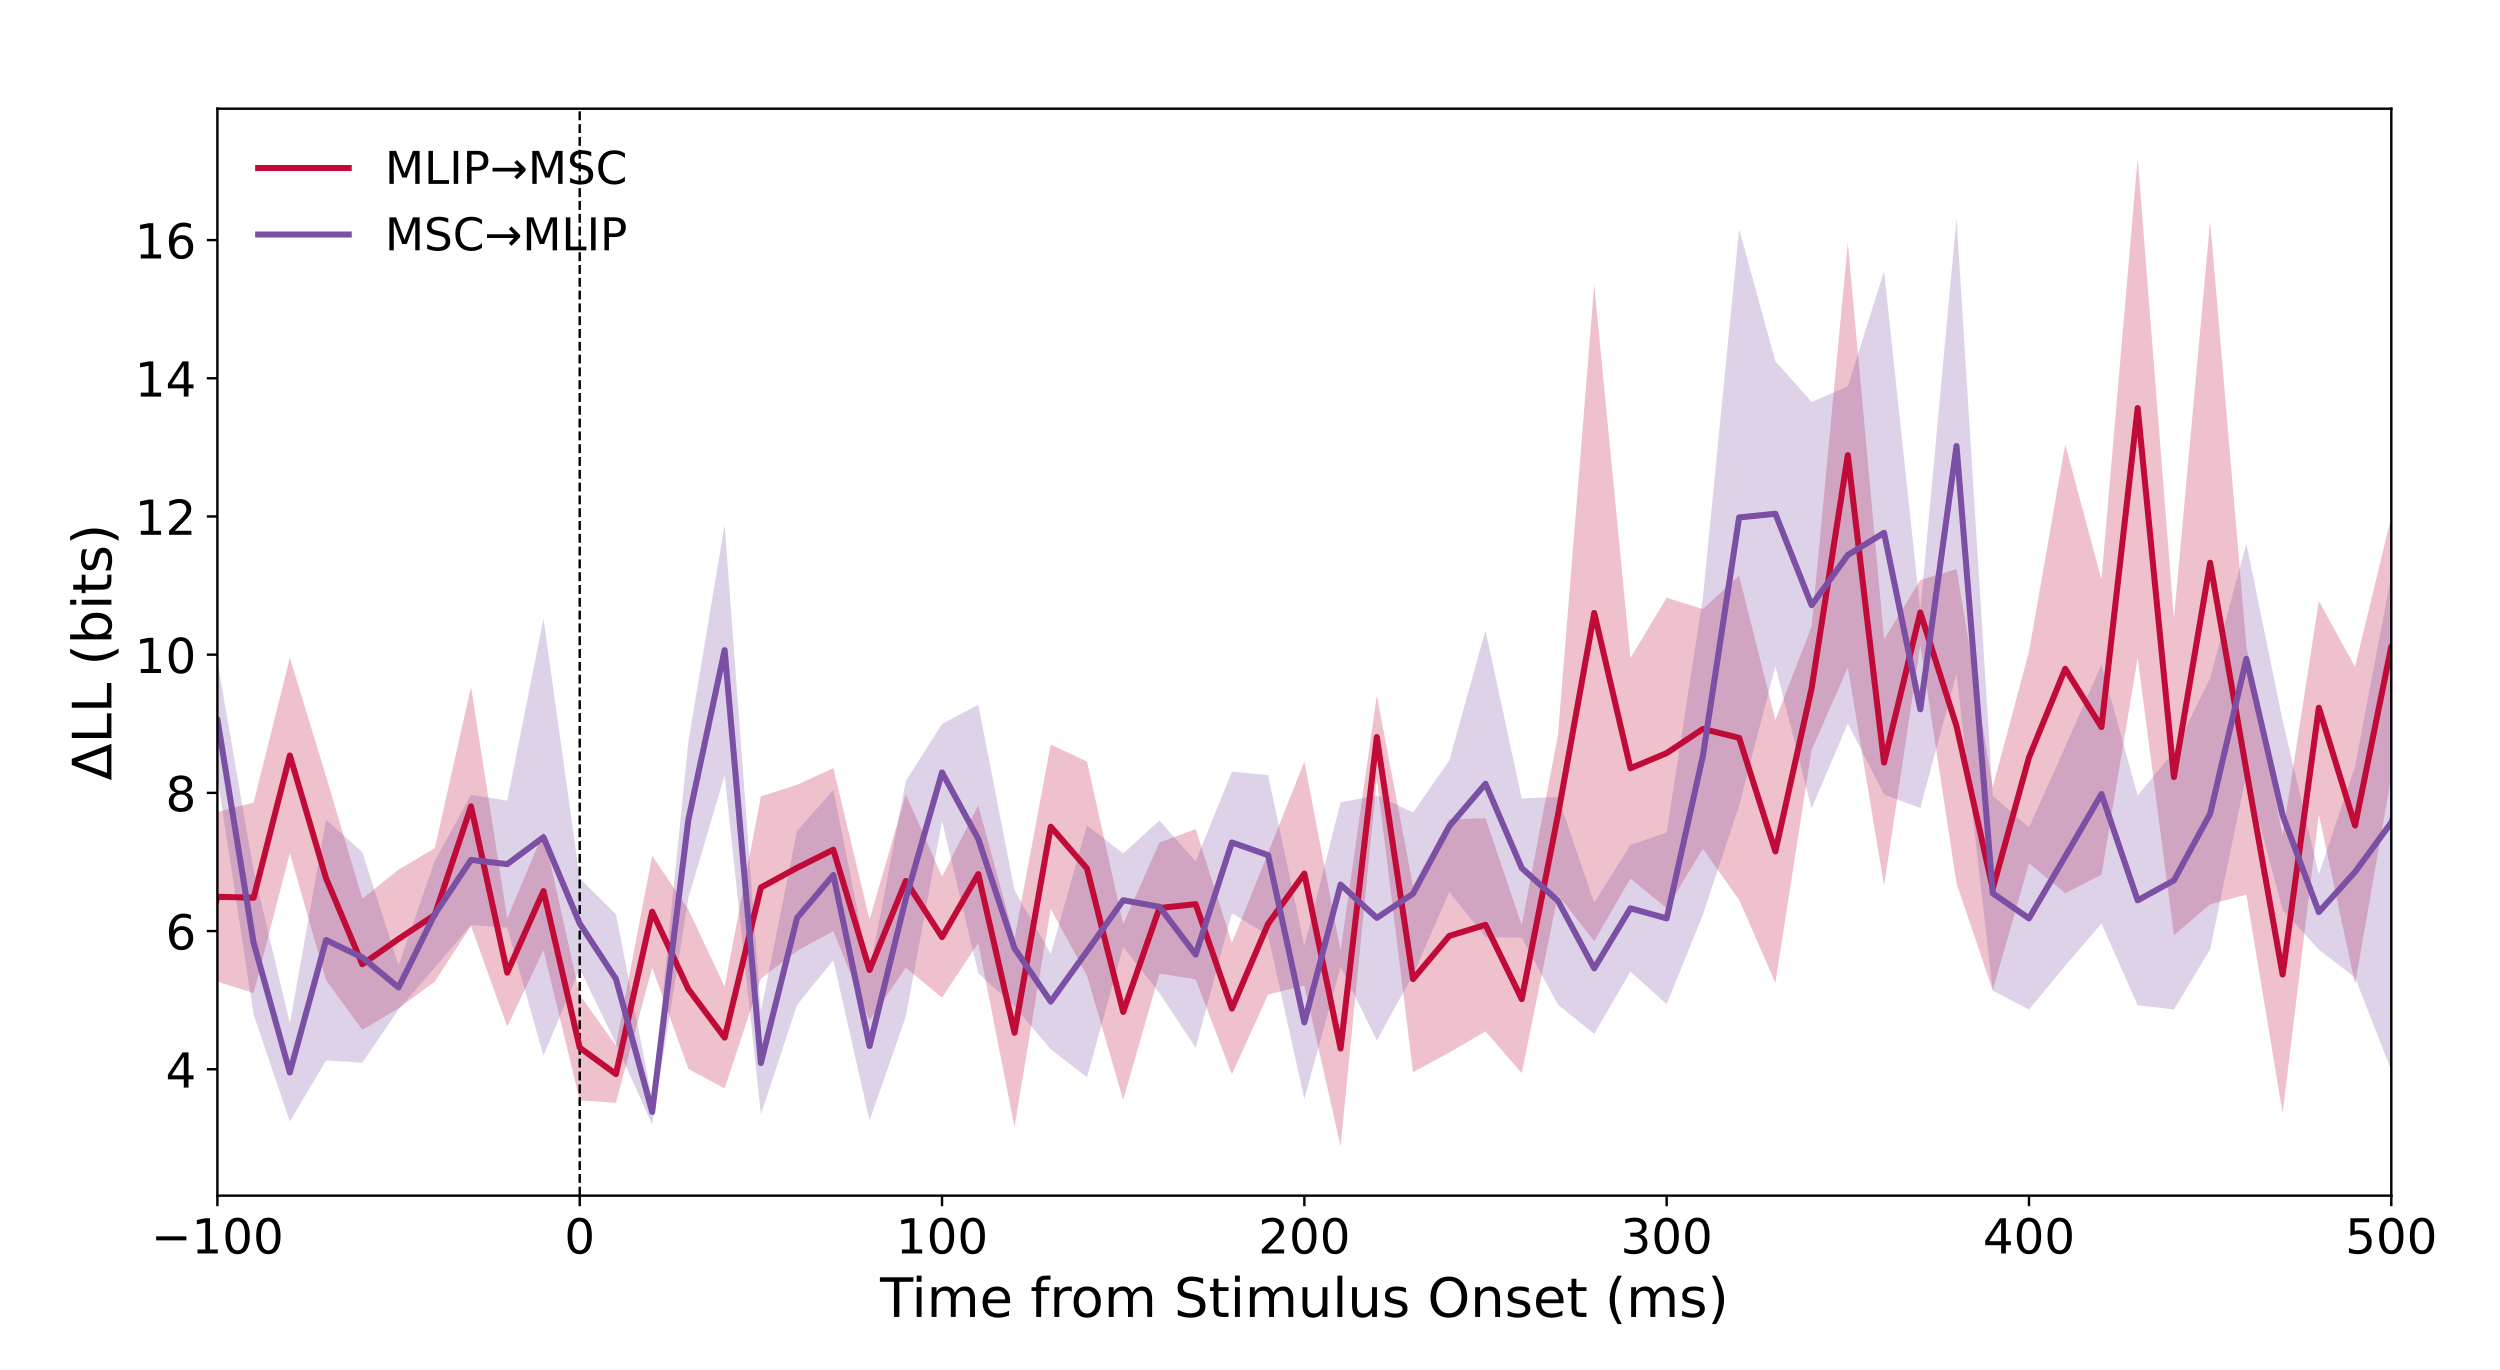
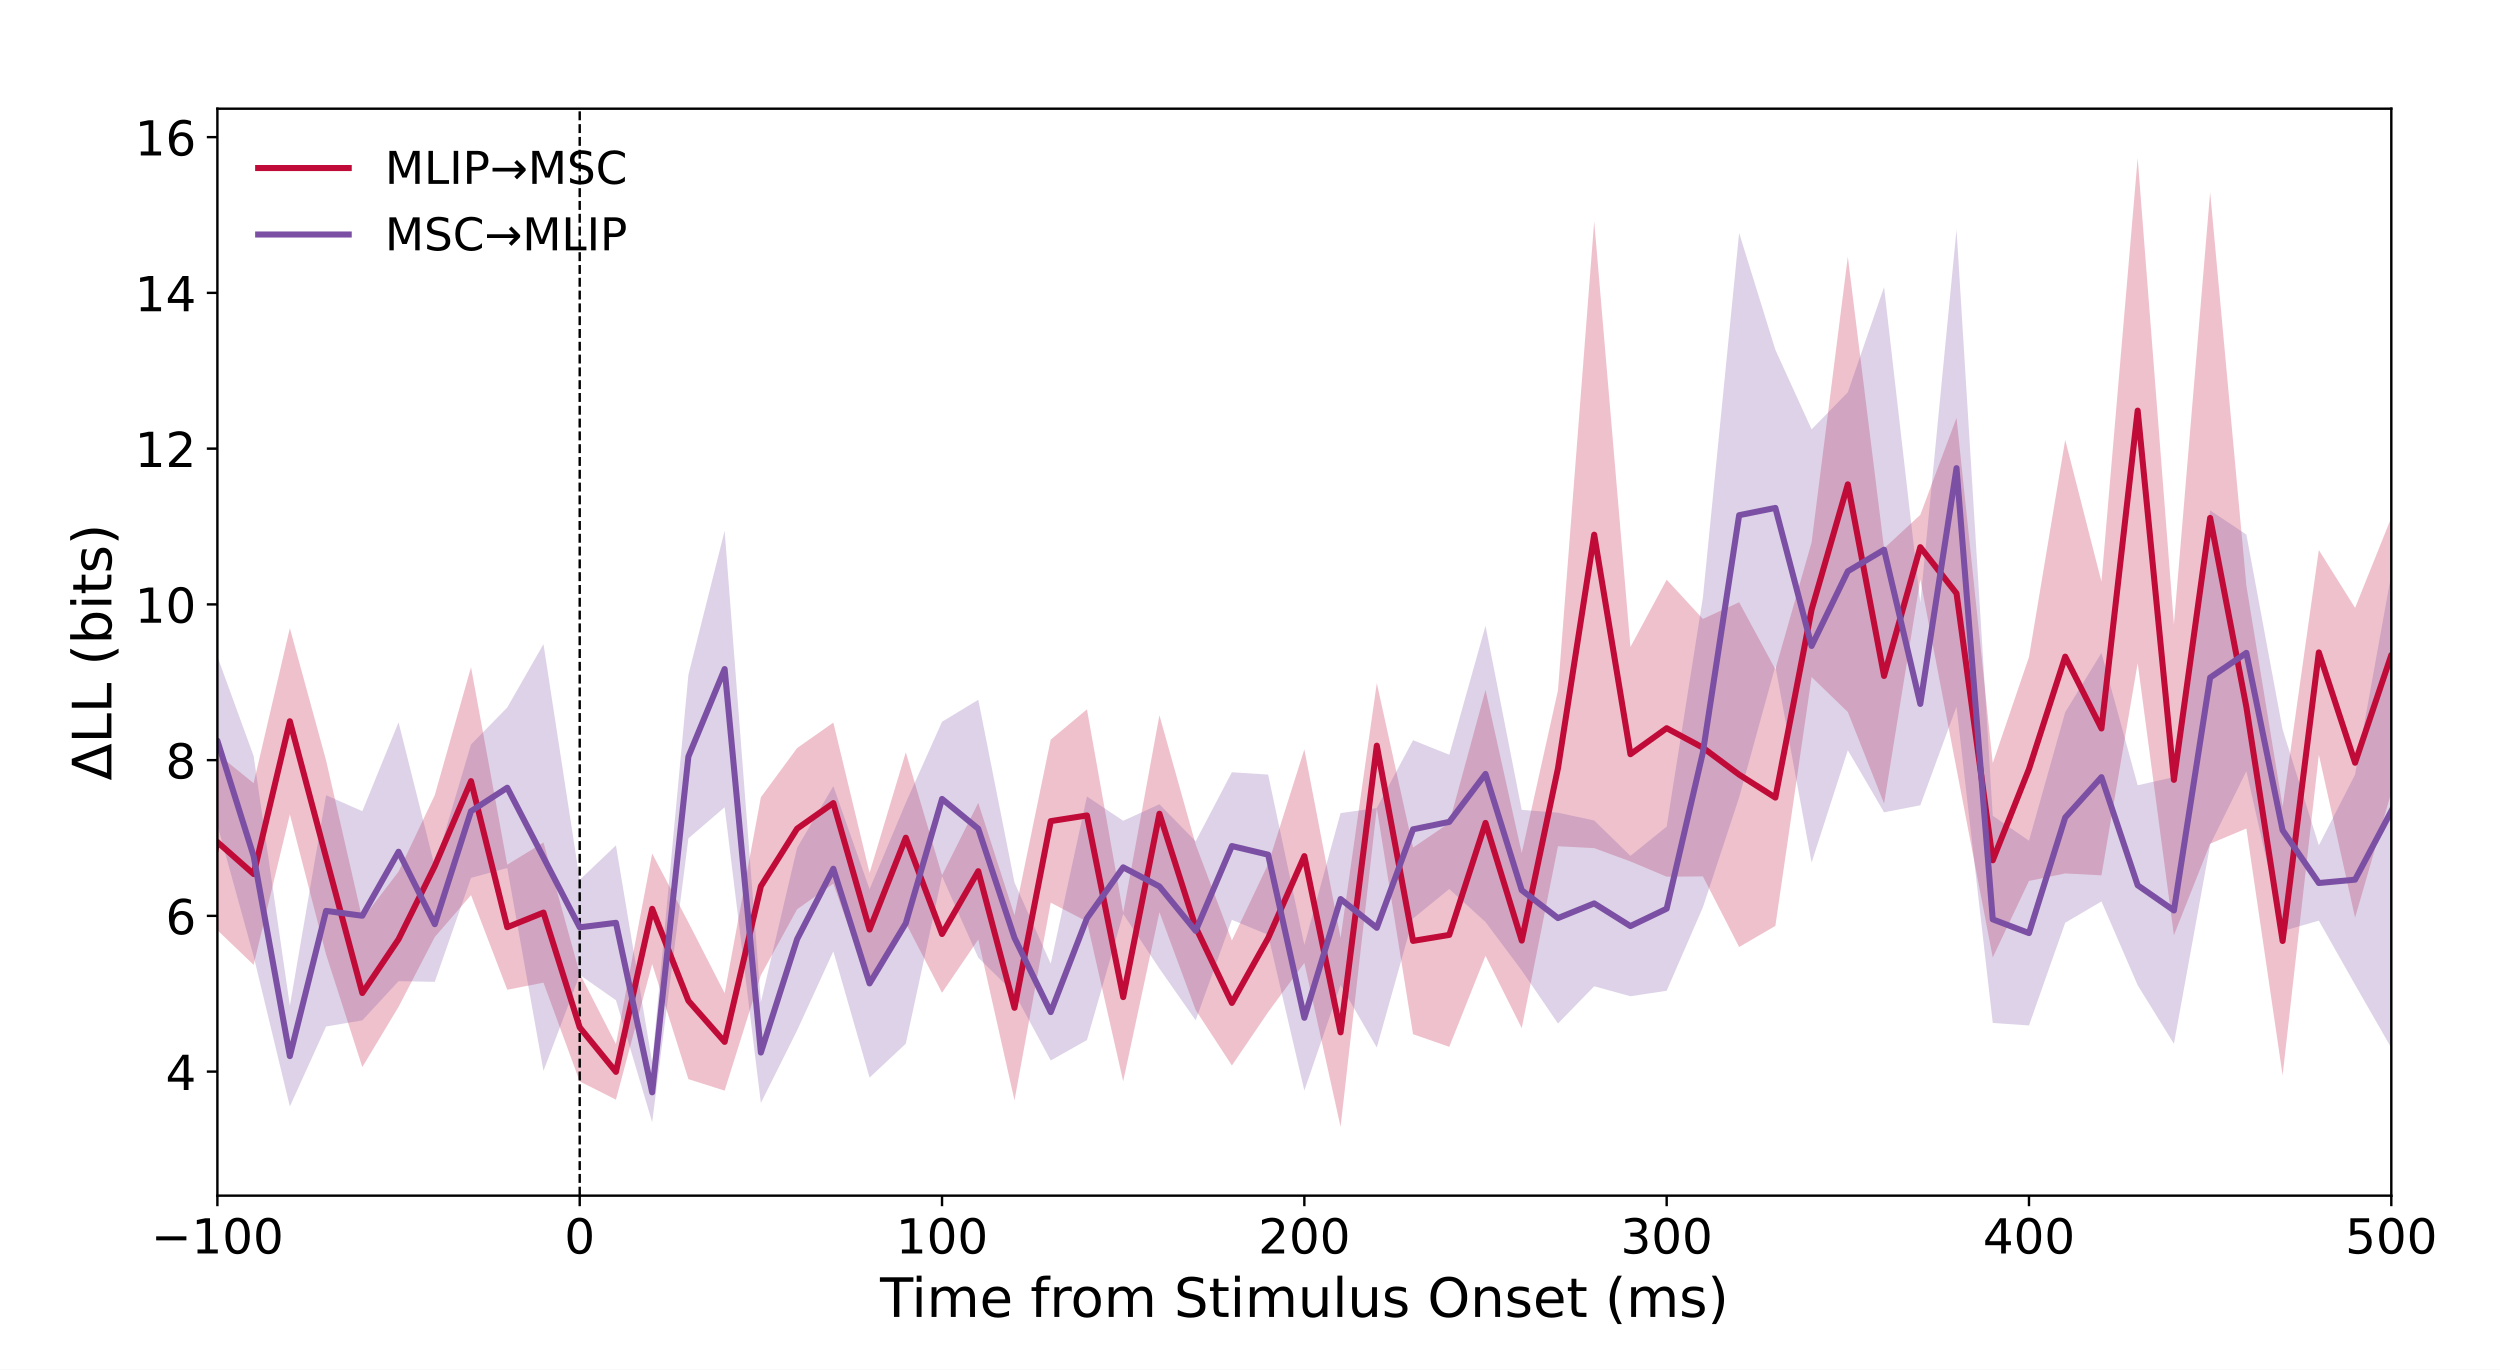
<svg xmlns="http://www.w3.org/2000/svg" xmlns:xlink="http://www.w3.org/1999/xlink" width="828pt" height="453.6pt" viewBox="0 0 828 453.6" version="1.1">
  <defs>
    <style type="text/css">*{stroke-linejoin: round; stroke-linecap: butt}</style>
  </defs>
  <g id="figure_1">
    <g id="patch_1">
      <path d="M 0 453.6  L 828 453.6  L 828 0  L 0 0  z " style="fill: #ffffff" />
    </g>
    <g id="axes_1">
      <g id="patch_2">
        <path d="M 72 396  L 792 396  L 792 36  L 72 36  z " style="fill: #ffffff" />
      </g>
      <g id="PolyCollection_1">
-         <path d="M -0 315.923  L -0 368.666  L 12 326.264  L 24 347.439  L 36 354.869  L 48 345.466  L 60 363.653  L 72 325.117  L 84 328.883  L 96 282.579  L 108 324.654  L 120 341.095  L 132 333.935  L 144 325.102  L 156 306.664  L 168 340.033  L 180 314.659  L 192 364.437  L 204 365.238  L 216 320.479  L 228 354.038  L 240 360.48  L 252 324.138  L 264 314.885  L 276 308.434  L 288 337.912  L 300 320.493  L 312 330.418  L 324 312.293  L 336 373.244  L 348 301.021  L 360 323.045  L 372 364.249  L 384 322.43  L 396 324.339  L 408 355.776  L 420 329.395  L 432 326.399  L 444 379.636  L 456 257.925  L 468 355.11  L 480 348.607  L 492 341.57  L 504 355.416  L 516 296.378  L 528 311.714  L 540 290.946  L 552 300.867  L 564 281.088  L 576 298.073  L 588 325.483  L 600 248.455  L 612 221.047  L 624 293.375  L 636 213.598  L 648 292.576  L 660 327.983  L 672 285.895  L 684 295.825  L 696 289.694  L 708 217.927  L 720 309.759  L 732 299.514  L 744 296.28  L 756 368.726  L 768 269.74  L 780 325.944  L 792 257.079  L 804 319.15  L 816 295.727  L 828 312.667  L 840 342.593  L 852 343.433  L 864 299.348  L 876 329.746  L 888 316.568  L 900 332.861  L 912 335.734  L 924 349.453  L 936 336.161  L 948 317.999  L 960 328.863  L 972 334.357  L 984 271.871  L 996 279.483  L 1008 318.757  L 1020 323.487  L 1032 338.195  L 1044 286.04  L 1056 320.256  L 1068 361.21  L 1080 276.253  L 1092 344.811  L 1104 344.217  L 1116 320.516  L 1128 257.275  L 1140 313.98  L 1140 238.8  L 1140 238.8  L 1128 179.111  L 1116 277.479  L 1104 309.231  L 1092 296.878  L 1080 141.598  L 1068 299.663  L 1056 278.335  L 1044 251.7  L 1032 260.802  L 1020 277.709  L 1008 184.254  L 996 202.637  L 984 182.734  L 972 304.437  L 960 274.554  L 948 241.209  L 936 276.989  L 924 287.603  L 912 278.559  L 900 242.756  L 888 267.377  L 876 248.157  L 864 257.158  L 852 271.559  L 840 298.51  L 828 250.744  L 816 199.986  L 804 258.489  L 792 171.115  L 780 220.86  L 768 199.046  L 756 276.811  L 744 214.098  L 732 73.257  L 720 204.921  L 708 52.364  L 696 191.926  L 684 147.2  L 672 215.828  L 660 260.658  L 648 188.449  L 636 192.123  L 624 211.758  L 612 80.475  L 600 207.512  L 588 238.489  L 576 190.664  L 564 201.745  L 552 197.978  L 540 217.949  L 528 94.3  L 516 243.444  L 504 306.398  L 492 271.018  L 480 271.353  L 468 293.447  L 456 230.337  L 444 314.879  L 432 252.242  L 420 282.52  L 408 312.298  L 396 274.568  L 384 279.057  L 372 306.06  L 360 252.224  L 348 246.601  L 336 310.859  L 324 266.746  L 312 290.325  L 300 263.042  L 288 304.593  L 276 254.398  L 264 259.914  L 252 263.752  L 240 326.843  L 228 301.221  L 216 283.451  L 204 346.242  L 192 329.528  L 180 275.564  L 168 304.238  L 156 227.5  L 144 280.916  L 132 288.017  L 120 297.65  L 108 257.167  L 96 217.839  L 84 265.784  L 72 268.916  L 60 313.811  L 48 257.02  L 36 322.499  L 24 299.385  L 12 246.247  L -0 315.923  z " clip-path="url(#p03485ea8c9)" style="fill: #c00a37; fill-opacity: 0.25" />
+         <path d="M -0 305.128  L -0 358.881  L 12 300.466  L 24 360.33  L 36 340.447  L 48 340.558  L 60 354.428  L 72 308.075  L 84 319.566  L 96 269.728  L 108 316.149  L 120 353.41  L 132 333.468  L 144 310.338  L 156 296.465  L 168 327.8  L 180 325.449  L 192 358.154  L 204 364.212  L 216 319.303  L 228 357.416  L 240 361.217  L 252 322.996  L 264 301.154  L 276 292.644  L 288 326.613  L 300 305.733  L 312 328.797  L 324 311.167  L 336 364.427  L 348 298.96  L 360 305.222  L 372 358.146  L 384 302.117  L 396 334.517  L 408 352.884  L 420 335.229  L 432 318.903  L 444 373.201  L 456 267.688  L 468 342.534  L 480 346.707  L 492 316.572  L 504 340.529  L 516 280.268  L 528 280.903  L 540 285.31  L 552 290.363  L 564 290.259  L 576 313.647  L 588 306.659  L 600 224.234  L 612 235.824  L 624 266.129  L 636 191.943  L 648 254.662  L 660 317.096  L 672 291.765  L 684 289.276  L 696 289.918  L 708 219.628  L 720 309.75  L 732 279.44  L 744 274.394  L 756 356.137  L 768 249.967  L 780 303.927  L 792 262.453  L 804 294.297  L 816 304.357  L 828 296.9  L 840 334.601  L 852 336.844  L 864 278.458  L 876 315.399  L 888 321.391  L 900 335.4  L 912 327.658  L 924 341.288  L 936 323.347  L 948 295.43  L 960 306.585  L 972 339.761  L 984 274.05  L 996 283.633  L 1008 318.194  L 1020 300.644  L 1032 318.759  L 1044 277.03  L 1056 323.079  L 1068 374.866  L 1080 273.466  L 1092 331.88  L 1104 333.322  L 1116 321.2  L 1128 262.829  L 1140 322.376  L 1140 244.021  L 1140 244.021  L 1128 179.037  L 1116 277.995  L 1104 294.177  L 1092 281.422  L 1080 141.236  L 1068 309.792  L 1056 279.81  L 1044 244.132  L 1032 239.902  L 1020 216.254  L 1008 187.276  L 996 203.627  L 984 182.945  L 972 307.302  L 960 233.648  L 948 216.36  L 936 265.273  L 924 282.049  L 912 273.11  L 900 246.827  L 888 269.834  L 876 236.978  L 864 224.855  L 852 268.384  L 840 291.931  L 828 236.458  L 816 205.103  L 804 217.083  L 792 171.449  L 780 201.316  L 768 182.185  L 756 267.174  L 744 193.978  L 732 63.636  L 720 206.83  L 708 52.364  L 696 192.632  L 684 145.684  L 672 217.611  L 660 252.765  L 648 138.41  L 636 170.51  L 624 181.623  L 612 85.011  L 600 179.663  L 588 221.679  L 576 199.468  L 564 204.99  L 552 191.992  L 540 214.293  L 528 73.279  L 516 228.648  L 504 282.533  L 492 228.522  L 480 272.578  L 468 280.722  L 456 226.241  L 444 310.637  L 432 248.191  L 420 286.218  L 408 311.471  L 396 279.66  L 384 236.901  L 372 302.336  L 360 234.924  L 348 244.959  L 336 303.137  L 324 265.909  L 312 289.881  L 300 249.16  L 288 289.108  L 276 239.318  L 264 247.754  L 252 264.053  L 240 328.937  L 228 305.498  L 216 282.705  L 204 345.797  L 192 322.4  L 180 279.038  L 168 286.384  L 156 220.966  L 144 263.348  L 132 288.688  L 120 304.372  L 108 251.866  L 96 208.026  L 84 259.399  L 72 249.687  L 60 304.166  L 48 256.099  L 36 256.902  L 24 307.207  L 12 212.567  L -0 305.128  z " clip-path="url(#p78f0ee3e13)" style="fill: #c00a37; fill-opacity: 0.25" />
      </g>
      <g id="PolyCollection_2">
-         <path d="M -0 276.836  L -0 320.268  L 12 317.183  L 24 342.128  L 36 362.106  L 48 352.971  L 60 327.98  L 72 257.409  L 84 336.081  L 96 371.412  L 108 351.208  L 120 351.965  L 132 334.368  L 144 320.443  L 156 306.379  L 168 307.23  L 180 349.639  L 192 320.874  L 204 345.629  L 216 372.451  L 228 297.368  L 240 256.809  L 252 369.12  L 264 332.817  L 276 318.001  L 288 371.085  L 300 336.714  L 312 271.907  L 324 322.323  L 336 333.321  L 348 347.518  L 360 356.812  L 372 313.623  L 384 328.889  L 396 347.013  L 408 302.445  L 420 309.764  L 432 363.968  L 444 320.174  L 456 344.605  L 468 322.861  L 480 295.434  L 492 310.386  L 504 310.524  L 516 332.769  L 528 342.437  L 540 321.792  L 552 332.605  L 564 302.923  L 576 266.816  L 588 220.683  L 600 267.716  L 612 239.606  L 624 263.14  L 636 267.614  L 648 223.181  L 660 328.092  L 672 334.367  L 684 319.901  L 696 305.856  L 708 332.942  L 720 334.332  L 732 314.429  L 744 256.473  L 756 301.325  L 768 314.531  L 780 323.75  L 792 354.556  L 804 273.046  L 816 357.364  L 828 301.071  L 840 310.745  L 852 340.071  L 864 316.591  L 876 363.015  L 888 332.099  L 900 330.318  L 912 358.093  L 924 342.414  L 936 330.099  L 948 345.489  L 960 355.874  L 972 284.014  L 984 293.848  L 996 340.286  L 1008 334.316  L 1020 372.634  L 1032 303.012  L 1044 376.05  L 1056 360.753  L 1068 319.806  L 1080 294.658  L 1092 304.59  L 1104 341.862  L 1116 314.521  L 1128 273.152  L 1140 341.01  L 1140 288.16  L 1140 288.16  L 1128 242.454  L 1116 278.041  L 1104 280.507  L 1092 262.409  L 1080 227.741  L 1068 273.807  L 1056 301.509  L 1044 330.365  L 1032 242.825  L 1020 325.13  L 1008 280.211  L 996 236.864  L 984 207.704  L 972 216.592  L 960 295.387  L 948 292.602  L 936 295.717  L 924 301.491  L 912 319.443  L 900 292.361  L 888 266.061  L 876 297.011  L 864 286.755  L 852 293.698  L 840 283.193  L 828 255.554  L 816 319.378  L 804 205.553  L 792 190.294  L 780 253.821  L 768 289.591  L 756 238.62  L 744 180.015  L 732 224.596  L 720 248.837  L 708 263.456  L 696 220.142  L 684 247.371  L 672 273.982  L 660 263.593  L 648 72.264  L 636 202.235  L 624 89.791  L 612 128.001  L 600 133.151  L 588 119.629  L 576 75.907  L 564 197.81  L 552 275.746  L 540 279.85  L 528 299.009  L 516 263.938  L 504 264.47  L 492 208.767  L 480 251.88  L 468 269.09  L 456 263.432  L 444 265.762  L 432 313.308  L 420 256.698  L 408 255.582  L 396 285.291  L 384 271.758  L 372 282.689  L 360 273.315  L 348 315.948  L 336 294.84  L 324 233.399  L 312 239.767  L 300 258.665  L 288 321.798  L 276 261.638  L 264 275.17  L 252 335.037  L 240 173.843  L 228 245.522  L 216 364.114  L 204 302.819  L 192 290.889  L 180 204.912  L 168 265.161  L 156 263.243  L 144 285.137  L 132 319.734  L 120 282.264  L 108 271.477  L 96 338.996  L 84 288.388  L 72 219.015  L 60 297.882  L 48 296.514  L 36 313.809  L 24 313.838  L 12 246.373  L -0 276.836  z " clip-path="url(#p03485ea8c9)" style="fill: #7b4fa3; fill-opacity: 0.25" />
+         <path d="M -0 277.087  L -0 320.446  L 12 318.567  L 24 330.643  L 36 373.592  L 48 359.708  L 60 314.317  L 72 273.225  L 84 316.693  L 96 366.47  L 108 339.983  L 120 337.937  L 132 324.958  L 144 325.188  L 156 290.755  L 168 287.462  L 180 354.699  L 192 322.869  L 204 331.285  L 216 371.687  L 228 277.667  L 240 267.365  L 252 365.323  L 264 341.278  L 276 315.094  L 288 356.893  L 300 345.664  L 312 290.175  L 324 317.185  L 336 328.973  L 348 351.232  L 360 344.462  L 372 302.686  L 384 320.806  L 396 337.93  L 408 304.644  L 420 309.598  L 432 361.219  L 444 326.223  L 456 346.95  L 468 304.197  L 480 294.438  L 492 305.373  L 504 321.413  L 516 338.989  L 528 326.657  L 540 329.961  L 552 328.133  L 564 300.494  L 576 264.103  L 588 220.591  L 600 285.685  L 612 248.479  L 624 269.038  L 636 266.719  L 648 234.031  L 660 338.799  L 672 339.63  L 684 305.607  L 696 298.546  L 708 326.324  L 720 345.714  L 732 279.771  L 744 255.408  L 756 308.376  L 768 304.918  L 780 326.139  L 792 347.087  L 804 283.467  L 816 348.452  L 828 288.158  L 840 295.966  L 852 350.069  L 864 303.76  L 876 338.991  L 888 311.564  L 900 327.931  L 912 367.03  L 924 327.899  L 936 319.063  L 948 330.554  L 960 368.441  L 972 296.729  L 984 272.188  L 996 314.149  L 1008 329.456  L 1020 352.912  L 1032 311.443  L 1044 379.636  L 1056 344.425  L 1068 312.718  L 1080 289.683  L 1092 300.507  L 1104 335.904  L 1116 320.122  L 1128 285.658  L 1140 348.427  L 1140 293.707  L 1140 293.707  L 1128 240.91  L 1116 279.786  L 1104 277.464  L 1092 259.293  L 1080 224.469  L 1068 268.893  L 1056 277.424  L 1044 335.498  L 1032 246.287  L 1020 218.446  L 1008 277.829  L 996 207.787  L 984 188.574  L 972 220.371  L 960 304.611  L 948 273.598  L 936 283.19  L 924 277.609  L 912 326.084  L 900 291.305  L 888 239.968  L 876 240.011  L 864 270.462  L 852 299.798  L 840 259.067  L 828 244.33  L 816 308.2  L 804 207.672  L 792 190.2  L 780 256.549  L 768 279.996  L 756 241.605  L 744 177.049  L 732 169.057  L 720 257.373  L 708 260.087  L 696 216.248  L 684 235.883  L 672 278.448  L 660 270.188  L 648 76.06  L 636 199.56  L 624 95.084  L 612 129.921  L 600 142.201  L 588 115.852  L 576 77.158  L 564 197.89  L 552 273.774  L 540 283.472  L 528 271.752  L 516 269.156  L 504 268.248  L 492 207.276  L 480 249.979  L 468 245.149  L 456 267.63  L 444 269.293  L 432 312.962  L 420 256.542  L 408 255.769  L 396 278.648  L 384 266.374  L 372 271.843  L 360 263.796  L 348 319.184  L 336 292.28  L 324 231.769  L 312 239.043  L 300 265.885  L 288 294.519  L 276 260.372  L 264 280.824  L 252 331.897  L 240 175.814  L 228 223.489  L 216 351.887  L 204 279.979  L 192 291.402  L 180 213.313  L 168 234.321  L 156 246.576  L 144 287  L 132 239.231  L 120 268.665  L 108 263.385  L 96 333.099  L 84 250.382  L 72 217.439  L 60 273.307  L 48 302.723  L 36 322.347  L 24 290.566  L 12 248.208  L -0 277.087  z " clip-path="url(#p78f0ee3e13)" style="fill: #7b4fa3; fill-opacity: 0.25" />
      </g>
      <g id="matplotlib.axis_1">
        <g id="xtick_1">
          <g id="line2d_1">
            <defs>
-               <path id="mf41b65d831" d="M 0 0  L 0 3.5  " style="stroke: #000000; stroke-width: 0.8" />
-             </defs>
-             <g>
-               <use xlink:href="#mf41b65d831" x="72" y="396" style="stroke: #000000; stroke-width: 0.8" />
+               <path id="m3ac95b8df5" d="M 0 0  L 0 3.5  " style="stroke: #000000; stroke-width: 0.8" />
+             </defs>
+             <g>
+               <use xlink:href="#m3ac95b8df5" x="72" y="396" style="stroke: #000000; stroke-width: 0.8" />
            </g>
          </g>
          <g id="text_1">
            <g transform="translate(50.02625 415.1575) scale(0.16 -0.16)">
              <defs>
                <path id="DejaVuSans-2212" d="M 678 2272  L 4684 2272  L 4684 1741  L 678 1741  L 678 2272  z " transform="scale(0.015625)" />
                <path id="DejaVuSans-31" d="M 794 531  L 1825 531  L 1825 4091  L 703 3866  L 703 4441  L 1819 4666  L 2450 4666  L 2450 531  L 3481 531  L 3481 0  L 794 0  L 794 531  z " transform="scale(0.015625)" />
                <path id="DejaVuSans-30" d="M 2034 4250  Q 1547 4250 1301 3770  Q 1056 3291 1056 2328  Q 1056 1369 1301 889  Q 1547 409 2034 409  Q 2525 409 2770 889  Q 3016 1369 3016 2328  Q 3016 3291 2770 3770  Q 2525 4250 2034 4250  z M 2034 4750  Q 2819 4750 3233 4129  Q 3647 3509 3647 2328  Q 3647 1150 3233 529  Q 2819 -91 2034 -91  Q 1250 -91 836 529  Q 422 1150 422 2328  Q 422 3509 836 4129  Q 1250 4750 2034 4750  z " transform="scale(0.015625)" />
              </defs>
              <use xlink:href="#DejaVuSans-2212" />
              <use xlink:href="#DejaVuSans-31" x="83.789" />
              <use xlink:href="#DejaVuSans-30" x="147.412" />
              <use xlink:href="#DejaVuSans-30" x="211.035" />
            </g>
          </g>
        </g>
        <g id="xtick_2">
          <g id="line2d_2">
            <g>
-               <use xlink:href="#mf41b65d831" x="192" y="396" style="stroke: #000000; stroke-width: 0.8" />
+               <use xlink:href="#m3ac95b8df5" x="192" y="396" style="stroke: #000000; stroke-width: 0.8" />
            </g>
          </g>
          <g id="text_2">
            <g transform="translate(186.91 415.1575) scale(0.16 -0.16)">
              <use xlink:href="#DejaVuSans-30" />
            </g>
          </g>
        </g>
        <g id="xtick_3">
          <g id="line2d_3">
            <g>
-               <use xlink:href="#mf41b65d831" x="312" y="396" style="stroke: #000000; stroke-width: 0.8" />
+               <use xlink:href="#m3ac95b8df5" x="312" y="396" style="stroke: #000000; stroke-width: 0.8" />
            </g>
          </g>
          <g id="text_3">
            <g transform="translate(296.73 415.1575) scale(0.16 -0.16)">
              <use xlink:href="#DejaVuSans-31" />
              <use xlink:href="#DejaVuSans-30" x="63.623" />
              <use xlink:href="#DejaVuSans-30" x="127.246" />
            </g>
          </g>
        </g>
        <g id="xtick_4">
          <g id="line2d_4">
            <g>
-               <use xlink:href="#mf41b65d831" x="432" y="396" style="stroke: #000000; stroke-width: 0.8" />
+               <use xlink:href="#m3ac95b8df5" x="432" y="396" style="stroke: #000000; stroke-width: 0.8" />
            </g>
          </g>
          <g id="text_4">
            <g transform="translate(416.73 415.1575) scale(0.16 -0.16)">
              <defs>
                <path id="DejaVuSans-32" d="M 1228 531  L 3431 531  L 3431 0  L 469 0  L 469 531  Q 828 903 1448 1529  Q 2069 2156 2228 2338  Q 2531 2678 2651 2914  Q 2772 3150 2772 3378  Q 2772 3750 2511 3984  Q 2250 4219 1831 4219  Q 1534 4219 1204 4116  Q 875 4013 500 3803  L 500 4441  Q 881 4594 1212 4672  Q 1544 4750 1819 4750  Q 2544 4750 2975 4387  Q 3406 4025 3406 3419  Q 3406 3131 3298 2873  Q 3191 2616 2906 2266  Q 2828 2175 2409 1742  Q 1991 1309 1228 531  z " transform="scale(0.015625)" />
              </defs>
              <use xlink:href="#DejaVuSans-32" />
              <use xlink:href="#DejaVuSans-30" x="63.623" />
              <use xlink:href="#DejaVuSans-30" x="127.246" />
            </g>
          </g>
        </g>
        <g id="xtick_5">
          <g id="line2d_5">
            <g>
-               <use xlink:href="#mf41b65d831" x="552" y="396" style="stroke: #000000; stroke-width: 0.8" />
+               <use xlink:href="#m3ac95b8df5" x="552" y="396" style="stroke: #000000; stroke-width: 0.8" />
            </g>
          </g>
          <g id="text_5">
            <g transform="translate(536.73 415.1575) scale(0.16 -0.16)">
              <defs>
                <path id="DejaVuSans-33" d="M 2597 2516  Q 3050 2419 3304 2112  Q 3559 1806 3559 1356  Q 3559 666 3084 287  Q 2609 -91 1734 -91  Q 1441 -91 1130 -33  Q 819 25 488 141  L 488 750  Q 750 597 1062 519  Q 1375 441 1716 441  Q 2309 441 2620 675  Q 2931 909 2931 1356  Q 2931 1769 2642 2001  Q 2353 2234 1838 2234  L 1294 2234  L 1294 2753  L 1863 2753  Q 2328 2753 2575 2939  Q 2822 3125 2822 3475  Q 2822 3834 2567 4026  Q 2313 4219 1838 4219  Q 1578 4219 1281 4162  Q 984 4106 628 3988  L 628 4550  Q 988 4650 1302 4700  Q 1616 4750 1894 4750  Q 2613 4750 3031 4423  Q 3450 4097 3450 3541  Q 3450 3153 3228 2886  Q 3006 2619 2597 2516  z " transform="scale(0.015625)" />
              </defs>
              <use xlink:href="#DejaVuSans-33" />
              <use xlink:href="#DejaVuSans-30" x="63.623" />
              <use xlink:href="#DejaVuSans-30" x="127.246" />
            </g>
          </g>
        </g>
        <g id="xtick_6">
          <g id="line2d_6">
            <g>
-               <use xlink:href="#mf41b65d831" x="672" y="396" style="stroke: #000000; stroke-width: 0.8" />
+               <use xlink:href="#m3ac95b8df5" x="672" y="396" style="stroke: #000000; stroke-width: 0.8" />
            </g>
          </g>
          <g id="text_6">
            <g transform="translate(656.73 415.1575) scale(0.16 -0.16)">
              <defs>
                <path id="DejaVuSans-34" d="M 2419 4116  L 825 1625  L 2419 1625  L 2419 4116  z M 2253 4666  L 3047 4666  L 3047 1625  L 3713 1625  L 3713 1100  L 3047 1100  L 3047 0  L 2419 0  L 2419 1100  L 313 1100  L 313 1709  L 2253 4666  z " transform="scale(0.015625)" />
              </defs>
              <use xlink:href="#DejaVuSans-34" />
              <use xlink:href="#DejaVuSans-30" x="63.623" />
              <use xlink:href="#DejaVuSans-30" x="127.246" />
            </g>
          </g>
        </g>
        <g id="xtick_7">
          <g id="line2d_7">
            <g>
-               <use xlink:href="#mf41b65d831" x="792" y="396" style="stroke: #000000; stroke-width: 0.8" />
+               <use xlink:href="#m3ac95b8df5" x="792" y="396" style="stroke: #000000; stroke-width: 0.8" />
            </g>
          </g>
          <g id="text_7">
            <g transform="translate(776.73 415.1575) scale(0.16 -0.16)">
              <defs>
                <path id="DejaVuSans-35" d="M 691 4666  L 3169 4666  L 3169 4134  L 1269 4134  L 1269 2991  Q 1406 3038 1543 3061  Q 1681 3084 1819 3084  Q 2600 3084 3056 2656  Q 3513 2228 3513 1497  Q 3513 744 3044 326  Q 2575 -91 1722 -91  Q 1428 -91 1123 -41  Q 819 9 494 109  L 494 744  Q 775 591 1075 516  Q 1375 441 1709 441  Q 2250 441 2565 725  Q 2881 1009 2881 1497  Q 2881 1984 2565 2268  Q 2250 2553 1709 2553  Q 1456 2553 1204 2497  Q 953 2441 691 2322  L 691 4666  z " transform="scale(0.015625)" />
              </defs>
              <use xlink:href="#DejaVuSans-35" />
              <use xlink:href="#DejaVuSans-30" x="63.623" />
              <use xlink:href="#DejaVuSans-30" x="127.246" />
            </g>
          </g>
        </g>
        <g id="text_8">
          <g transform="translate(291.4734 436.1622) scale(0.18 -0.18)">
            <defs>
              <path id="DejaVuSans-54" d="M -19 4666  L 3928 4666  L 3928 4134  L 2272 4134  L 2272 0  L 1638 0  L 1638 4134  L -19 4134  L -19 4666  z " transform="scale(0.015625)" />
              <path id="DejaVuSans-69" d="M 603 3500  L 1178 3500  L 1178 0  L 603 0  L 603 3500  z M 603 4863  L 1178 4863  L 1178 4134  L 603 4134  L 603 4863  z " transform="scale(0.015625)" />
              <path id="DejaVuSans-6d" d="M 3328 2828  Q 3544 3216 3844 3400  Q 4144 3584 4550 3584  Q 5097 3584 5394 3201  Q 5691 2819 5691 2113  L 5691 0  L 5113 0  L 5113 2094  Q 5113 2597 4934 2840  Q 4756 3084 4391 3084  Q 3944 3084 3684 2787  Q 3425 2491 3425 1978  L 3425 0  L 2847 0  L 2847 2094  Q 2847 2600 2669 2842  Q 2491 3084 2119 3084  Q 1678 3084 1418 2786  Q 1159 2488 1159 1978  L 1159 0  L 581 0  L 581 3500  L 1159 3500  L 1159 2956  Q 1356 3278 1631 3431  Q 1906 3584 2284 3584  Q 2666 3584 2933 3390  Q 3200 3197 3328 2828  z " transform="scale(0.015625)" />
              <path id="DejaVuSans-65" d="M 3597 1894  L 3597 1613  L 953 1613  Q 991 1019 1311 708  Q 1631 397 2203 397  Q 2534 397 2845 478  Q 3156 559 3463 722  L 3463 178  Q 3153 47 2828 -22  Q 2503 -91 2169 -91  Q 1331 -91 842 396  Q 353 884 353 1716  Q 353 2575 817 3079  Q 1281 3584 2069 3584  Q 2775 3584 3186 3129  Q 3597 2675 3597 1894  z M 3022 2063  Q 3016 2534 2758 2815  Q 2500 3097 2075 3097  Q 1594 3097 1305 2825  Q 1016 2553 972 2059  L 3022 2063  z " transform="scale(0.015625)" />
              <path id="DejaVuSans-20" transform="scale(0.015625)" />
              <path id="DejaVuSans-66" d="M 2375 4863  L 2375 4384  L 1825 4384  Q 1516 4384 1395 4259  Q 1275 4134 1275 3809  L 1275 3500  L 2222 3500  L 2222 3053  L 1275 3053  L 1275 0  L 697 0  L 697 3053  L 147 3053  L 147 3500  L 697 3500  L 697 3744  Q 697 4328 969 4595  Q 1241 4863 1831 4863  L 2375 4863  z " transform="scale(0.015625)" />
              <path id="DejaVuSans-72" d="M 2631 2963  Q 2534 3019 2420 3045  Q 2306 3072 2169 3072  Q 1681 3072 1420 2755  Q 1159 2438 1159 1844  L 1159 0  L 581 0  L 581 3500  L 1159 3500  L 1159 2956  Q 1341 3275 1631 3429  Q 1922 3584 2338 3584  Q 2397 3584 2469 3576  Q 2541 3569 2628 3553  L 2631 2963  z " transform="scale(0.015625)" />
              <path id="DejaVuSans-6f" d="M 1959 3097  Q 1497 3097 1228 2736  Q 959 2375 959 1747  Q 959 1119 1226 758  Q 1494 397 1959 397  Q 2419 397 2687 759  Q 2956 1122 2956 1747  Q 2956 2369 2687 2733  Q 2419 3097 1959 3097  z M 1959 3584  Q 2709 3584 3137 3096  Q 3566 2609 3566 1747  Q 3566 888 3137 398  Q 2709 -91 1959 -91  Q 1206 -91 779 398  Q 353 888 353 1747  Q 353 2609 779 3096  Q 1206 3584 1959 3584  z " transform="scale(0.015625)" />
              <path id="DejaVuSans-53" d="M 3425 4513  L 3425 3897  Q 3066 4069 2747 4153  Q 2428 4238 2131 4238  Q 1616 4238 1336 4038  Q 1056 3838 1056 3469  Q 1056 3159 1242 3001  Q 1428 2844 1947 2747  L 2328 2669  Q 3034 2534 3370 2195  Q 3706 1856 3706 1288  Q 3706 609 3251 259  Q 2797 -91 1919 -91  Q 1588 -91 1214 -16  Q 841 59 441 206  L 441 856  Q 825 641 1194 531  Q 1563 422 1919 422  Q 2459 422 2753 634  Q 3047 847 3047 1241  Q 3047 1584 2836 1778  Q 2625 1972 2144 2069  L 1759 2144  Q 1053 2284 737 2584  Q 422 2884 422 3419  Q 422 4038 858 4394  Q 1294 4750 2059 4750  Q 2388 4750 2728 4690  Q 3069 4631 3425 4513  z " transform="scale(0.015625)" />
              <path id="DejaVuSans-74" d="M 1172 4494  L 1172 3500  L 2356 3500  L 2356 3053  L 1172 3053  L 1172 1153  Q 1172 725 1289 603  Q 1406 481 1766 481  L 2356 481  L 2356 0  L 1766 0  Q 1100 0 847 248  Q 594 497 594 1153  L 594 3053  L 172 3053  L 172 3500  L 594 3500  L 594 4494  L 1172 4494  z " transform="scale(0.015625)" />
              <path id="DejaVuSans-75" d="M 544 1381  L 544 3500  L 1119 3500  L 1119 1403  Q 1119 906 1312 657  Q 1506 409 1894 409  Q 2359 409 2629 706  Q 2900 1003 2900 1516  L 2900 3500  L 3475 3500  L 3475 0  L 2900 0  L 2900 538  Q 2691 219 2414 64  Q 2138 -91 1772 -91  Q 1169 -91 856 284  Q 544 659 544 1381  z M 1991 3584  L 1991 3584  z " transform="scale(0.015625)" />
              <path id="DejaVuSans-6c" d="M 603 4863  L 1178 4863  L 1178 0  L 603 0  L 603 4863  z " transform="scale(0.015625)" />
              <path id="DejaVuSans-73" d="M 2834 3397  L 2834 2853  Q 2591 2978 2328 3040  Q 2066 3103 1784 3103  Q 1356 3103 1142 2972  Q 928 2841 928 2578  Q 928 2378 1081 2264  Q 1234 2150 1697 2047  L 1894 2003  Q 2506 1872 2764 1633  Q 3022 1394 3022 966  Q 3022 478 2636 193  Q 2250 -91 1575 -91  Q 1294 -91 989 -36  Q 684 19 347 128  L 347 722  Q 666 556 975 473  Q 1284 391 1588 391  Q 1994 391 2212 530  Q 2431 669 2431 922  Q 2431 1156 2273 1281  Q 2116 1406 1581 1522  L 1381 1569  Q 847 1681 609 1914  Q 372 2147 372 2553  Q 372 3047 722 3315  Q 1072 3584 1716 3584  Q 2034 3584 2315 3537  Q 2597 3491 2834 3397  z " transform="scale(0.015625)" />
              <path id="DejaVuSans-4f" d="M 2522 4238  Q 1834 4238 1429 3725  Q 1025 3213 1025 2328  Q 1025 1447 1429 934  Q 1834 422 2522 422  Q 3209 422 3611 934  Q 4013 1447 4013 2328  Q 4013 3213 3611 3725  Q 3209 4238 2522 4238  z M 2522 4750  Q 3503 4750 4090 4092  Q 4678 3434 4678 2328  Q 4678 1225 4090 567  Q 3503 -91 2522 -91  Q 1538 -91 948 565  Q 359 1222 359 2328  Q 359 3434 948 4092  Q 1538 4750 2522 4750  z " transform="scale(0.015625)" />
              <path id="DejaVuSans-6e" d="M 3513 2113  L 3513 0  L 2938 0  L 2938 2094  Q 2938 2591 2744 2837  Q 2550 3084 2163 3084  Q 1697 3084 1428 2787  Q 1159 2491 1159 1978  L 1159 0  L 581 0  L 581 3500  L 1159 3500  L 1159 2956  Q 1366 3272 1645 3428  Q 1925 3584 2291 3584  Q 2894 3584 3203 3211  Q 3513 2838 3513 2113  z " transform="scale(0.015625)" />
              <path id="DejaVuSans-28" d="M 1984 4856  Q 1566 4138 1362 3434  Q 1159 2731 1159 2009  Q 1159 1288 1364 580  Q 1569 -128 1984 -844  L 1484 -844  Q 1016 -109 783 600  Q 550 1309 550 2009  Q 550 2706 781 3412  Q 1013 4119 1484 4856  L 1984 4856  z " transform="scale(0.015625)" />
              <path id="DejaVuSans-29" d="M 513 4856  L 1013 4856  Q 1481 4119 1714 3412  Q 1947 2706 1947 2009  Q 1947 1309 1714 600  Q 1481 -109 1013 -844  L 513 -844  Q 928 -128 1133 580  Q 1338 1288 1338 2009  Q 1338 2731 1133 3434  Q 928 4138 513 4856  z " transform="scale(0.015625)" />
            </defs>
            <use xlink:href="#DejaVuSans-54" />
            <use xlink:href="#DejaVuSans-69" x="57.959" />
            <use xlink:href="#DejaVuSans-6d" x="85.742" />
            <use xlink:href="#DejaVuSans-65" x="183.154" />
            <use xlink:href="#DejaVuSans-20" x="244.678" />
            <use xlink:href="#DejaVuSans-66" x="276.465" />
            <use xlink:href="#DejaVuSans-72" x="311.67" />
            <use xlink:href="#DejaVuSans-6f" x="350.533" />
            <use xlink:href="#DejaVuSans-6d" x="411.715" />
            <use xlink:href="#DejaVuSans-20" x="509.127" />
            <use xlink:href="#DejaVuSans-53" x="540.914" />
            <use xlink:href="#DejaVuSans-74" x="604.391" />
            <use xlink:href="#DejaVuSans-69" x="643.6" />
            <use xlink:href="#DejaVuSans-6d" x="671.383" />
            <use xlink:href="#DejaVuSans-75" x="768.795" />
            <use xlink:href="#DejaVuSans-6c" x="832.174" />
            <use xlink:href="#DejaVuSans-75" x="859.957" />
            <use xlink:href="#DejaVuSans-73" x="923.336" />
            <use xlink:href="#DejaVuSans-20" x="975.436" />
            <use xlink:href="#DejaVuSans-4f" x="1007.223" />
            <use xlink:href="#DejaVuSans-6e" x="1085.934" />
            <use xlink:href="#DejaVuSans-73" x="1149.312" />
            <use xlink:href="#DejaVuSans-65" x="1201.412" />
            <use xlink:href="#DejaVuSans-74" x="1262.936" />
            <use xlink:href="#DejaVuSans-20" x="1302.145" />
            <use xlink:href="#DejaVuSans-28" x="1333.932" />
            <use xlink:href="#DejaVuSans-6d" x="1372.945" />
            <use xlink:href="#DejaVuSans-73" x="1470.357" />
            <use xlink:href="#DejaVuSans-29" x="1522.457" />
          </g>
        </g>
      </g>
      <g id="matplotlib.axis_2">
        <g id="ytick_1">
          <g id="line2d_8">
            <defs>
-               <path id="mbd7296c790" d="M 0 0  L -3.5 0  " style="stroke: #000000; stroke-width: 0.8" />
-             </defs>
-             <g>
-               <use xlink:href="#mbd7296c790" x="72" y="354.144" style="stroke: #000000; stroke-width: 0.8" />
+               <path id="m4545f24405" d="M 0 0  L -3.5 0  " style="stroke: #000000; stroke-width: 0.8" />
+             </defs>
+             <g>
+               <use xlink:href="#m4545f24405" x="72" y="354.922" style="stroke: #000000; stroke-width: 0.8" />
            </g>
          </g>
          <g id="text_9">
-             <g transform="translate(54.82 360.2228) scale(0.16 -0.16)">
+             <g transform="translate(54.82 361.0003) scale(0.16 -0.16)">
              <use xlink:href="#DejaVuSans-34" />
            </g>
          </g>
        </g>
        <g id="ytick_2">
          <g id="line2d_9">
            <g>
-               <use xlink:href="#mbd7296c790" x="72" y="308.372" style="stroke: #000000; stroke-width: 0.8" />
+               <use xlink:href="#m4545f24405" x="72" y="303.338" style="stroke: #000000; stroke-width: 0.8" />
            </g>
          </g>
          <g id="text_10">
-             <g transform="translate(54.82 314.4512) scale(0.16 -0.16)">
+             <g transform="translate(54.82 309.4165) scale(0.16 -0.16)">
              <defs>
                <path id="DejaVuSans-36" d="M 2113 2584  Q 1688 2584 1439 2293  Q 1191 2003 1191 1497  Q 1191 994 1439 701  Q 1688 409 2113 409  Q 2538 409 2786 701  Q 3034 994 3034 1497  Q 3034 2003 2786 2293  Q 2538 2584 2113 2584  z M 3366 4563  L 3366 3988  Q 3128 4100 2886 4159  Q 2644 4219 2406 4219  Q 1781 4219 1451 3797  Q 1122 3375 1075 2522  Q 1259 2794 1537 2939  Q 1816 3084 2150 3084  Q 2853 3084 3261 2657  Q 3669 2231 3669 1497  Q 3669 778 3244 343  Q 2819 -91 2113 -91  Q 1303 -91 875 529  Q 447 1150 447 2328  Q 447 3434 972 4092  Q 1497 4750 2381 4750  Q 2619 4750 2861 4703  Q 3103 4656 3366 4563  z " transform="scale(0.015625)" />
              </defs>
              <use xlink:href="#DejaVuSans-36" />
            </g>
          </g>
        </g>
        <g id="ytick_3">
          <g id="line2d_10">
            <g>
-               <use xlink:href="#mbd7296c790" x="72" y="262.601" style="stroke: #000000; stroke-width: 0.8" />
+               <use xlink:href="#m4545f24405" x="72" y="251.754" style="stroke: #000000; stroke-width: 0.8" />
            </g>
          </g>
          <g id="text_11">
-             <g transform="translate(54.82 268.6797) scale(0.16 -0.16)">
+             <g transform="translate(54.82 257.8328) scale(0.16 -0.16)">
              <defs>
                <path id="DejaVuSans-38" d="M 2034 2216  Q 1584 2216 1326 1975  Q 1069 1734 1069 1313  Q 1069 891 1326 650  Q 1584 409 2034 409  Q 2484 409 2743 651  Q 3003 894 3003 1313  Q 3003 1734 2745 1975  Q 2488 2216 2034 2216  z M 1403 2484  Q 997 2584 770 2862  Q 544 3141 544 3541  Q 544 4100 942 4425  Q 1341 4750 2034 4750  Q 2731 4750 3128 4425  Q 3525 4100 3525 3541  Q 3525 3141 3298 2862  Q 3072 2584 2669 2484  Q 3125 2378 3379 2068  Q 3634 1759 3634 1313  Q 3634 634 3220 271  Q 2806 -91 2034 -91  Q 1263 -91 848 271  Q 434 634 434 1313  Q 434 1759 690 2068  Q 947 2378 1403 2484  z M 1172 3481  Q 1172 3119 1398 2916  Q 1625 2713 2034 2713  Q 2441 2713 2670 2916  Q 2900 3119 2900 3481  Q 2900 3844 2670 4047  Q 2441 4250 2034 4250  Q 1625 4250 1398 4047  Q 1172 3844 1172 3481  z " transform="scale(0.015625)" />
              </defs>
              <use xlink:href="#DejaVuSans-38" />
            </g>
          </g>
        </g>
        <g id="ytick_4">
          <g id="line2d_11">
            <g>
-               <use xlink:href="#mbd7296c790" x="72" y="216.829" style="stroke: #000000; stroke-width: 0.8" />
+               <use xlink:href="#m4545f24405" x="72" y="200.17" style="stroke: #000000; stroke-width: 0.8" />
            </g>
          </g>
          <g id="text_12">
-             <g transform="translate(44.64 222.9082) scale(0.16 -0.16)">
+             <g transform="translate(44.64 206.249) scale(0.16 -0.16)">
              <use xlink:href="#DejaVuSans-31" />
              <use xlink:href="#DejaVuSans-30" x="63.623" />
            </g>
          </g>
        </g>
        <g id="ytick_5">
          <g id="line2d_12">
            <g>
-               <use xlink:href="#mbd7296c790" x="72" y="171.058" style="stroke: #000000; stroke-width: 0.8" />
+               <use xlink:href="#m4545f24405" x="72" y="148.587" style="stroke: #000000; stroke-width: 0.8" />
            </g>
          </g>
          <g id="text_13">
-             <g transform="translate(44.64 177.1367) scale(0.16 -0.16)">
+             <g transform="translate(44.64 154.6653) scale(0.16 -0.16)">
              <use xlink:href="#DejaVuSans-31" />
              <use xlink:href="#DejaVuSans-32" x="63.623" />
            </g>
          </g>
        </g>
        <g id="ytick_6">
          <g id="line2d_13">
            <g>
-               <use xlink:href="#mbd7296c790" x="72" y="125.286" style="stroke: #000000; stroke-width: 0.8" />
+               <use xlink:href="#m4545f24405" x="72" y="97.003" style="stroke: #000000; stroke-width: 0.8" />
            </g>
          </g>
          <g id="text_14">
-             <g transform="translate(44.64 131.3651) scale(0.16 -0.16)">
+             <g transform="translate(44.64 103.0816) scale(0.16 -0.16)">
              <use xlink:href="#DejaVuSans-31" />
              <use xlink:href="#DejaVuSans-34" x="63.623" />
            </g>
          </g>
        </g>
        <g id="ytick_7">
          <g id="line2d_14">
            <g>
-               <use xlink:href="#mbd7296c790" x="72" y="79.515" style="stroke: #000000; stroke-width: 0.8" />
+               <use xlink:href="#m4545f24405" x="72" y="45.419" style="stroke: #000000; stroke-width: 0.8" />
            </g>
          </g>
          <g id="text_15">
-             <g transform="translate(44.64 85.5936) scale(0.16 -0.16)">
+             <g transform="translate(44.64 51.49784) scale(0.16 -0.16)">
              <use xlink:href="#DejaVuSans-31" />
              <use xlink:href="#DejaVuSans-36" x="63.623" />
            </g>
          </g>
        </g>
        <g id="text_16">
          <g transform="translate(36.89656 258.4997) rotate(-90) scale(0.18 -0.18)">
            <defs>
              <path id="DejaVuSans-394" d="M 2188 4044  L 906 525  L 3472 525  L 2188 4044  z M 50 0  L 1831 4666  L 2547 4666  L 4325 0  L 50 0  z " transform="scale(0.015625)" />
              <path id="DejaVuSans-4c" d="M 628 4666  L 1259 4666  L 1259 531  L 3531 531  L 3531 0  L 628 0  L 628 4666  z " transform="scale(0.015625)" />
              <path id="DejaVuSans-62" d="M 3116 1747  Q 3116 2381 2855 2742  Q 2594 3103 2138 3103  Q 1681 3103 1420 2742  Q 1159 2381 1159 1747  Q 1159 1113 1420 752  Q 1681 391 2138 391  Q 2594 391 2855 752  Q 3116 1113 3116 1747  z M 1159 2969  Q 1341 3281 1617 3432  Q 1894 3584 2278 3584  Q 2916 3584 3314 3078  Q 3713 2572 3713 1747  Q 3713 922 3314 415  Q 2916 -91 2278 -91  Q 1894 -91 1617 61  Q 1341 213 1159 525  L 1159 0  L 581 0  L 581 4863  L 1159 4863  L 1159 2969  z " transform="scale(0.015625)" />
            </defs>
            <use xlink:href="#DejaVuSans-394" />
            <use xlink:href="#DejaVuSans-4c" x="68.408" />
            <use xlink:href="#DejaVuSans-4c" x="124.121" />
            <use xlink:href="#DejaVuSans-20" x="179.834" />
            <use xlink:href="#DejaVuSans-28" x="211.621" />
            <use xlink:href="#DejaVuSans-62" x="250.635" />
            <use xlink:href="#DejaVuSans-69" x="314.111" />
            <use xlink:href="#DejaVuSans-74" x="341.895" />
            <use xlink:href="#DejaVuSans-73" x="381.104" />
            <use xlink:href="#DejaVuSans-29" x="433.203" />
          </g>
        </g>
      </g>
      <g id="line2d_15">
-         <path d="M 192 396  L 192 36  " clip-path="url(#p03485ea8c9)" style="fill: none; stroke-dasharray: 2.96,1.28; stroke-dashoffset: 0; stroke: #000000; stroke-width: 0.8" />
+         <path d="M 192 396  L 192 36  " clip-path="url(#p78f0ee3e13)" style="fill: none; stroke-dasharray: 2.96,1.28; stroke-dashoffset: 0; stroke: #000000; stroke-width: 0.8" />
      </g>
      <g id="line2d_16">
-         <path d="M -0 342.295  L 12 286.255  L 24 323.412  L 36 338.684  L 48 301.243  L 60 338.732  L 72 297.016  L 84 297.333  L 96 250.209  L 108 290.911  L 120 319.373  L 132 310.976  L 144 303.009  L 156 267.082  L 168 322.136  L 180 295.111  L 192 346.982  L 204 355.74  L 216 301.965  L 228 327.629  L 240 343.661  L 252 293.945  L 264 287.4  L 276 281.416  L 288 321.253  L 300 291.768  L 312 310.372  L 324 289.52  L 336 342.051  L 348 273.811  L 360 287.634  L 372 335.154  L 384 300.743  L 396 299.453  L 408 334.037  L 420 305.958  L 432 289.32  L 444 347.258  L 456 244.131  L 468 324.278  L 480 309.98  L 492 306.294  L 504 330.907  L 516 269.911  L 528 203.007  L 540 254.447  L 552 249.423  L 564 241.416  L 576 244.369  L 588 281.986  L 600 227.984  L 612 150.761  L 624 252.567  L 636 202.86  L 648 240.512  L 660 294.32  L 672 250.861  L 684 221.512  L 696 240.81  L 708 135.145  L 720 257.34  L 732 186.386  L 744 255.189  L 756 322.768  L 768 234.393  L 780 273.402  L 792 214.097  L 804 288.819  L 816 247.856  L 828 281.706  L 829 284.943  " clip-path="url(#p03485ea8c9)" style="fill: none; stroke: #c00a37; stroke-width: 2; stroke-linecap: square" />
+         <path d="M -0 332.005  L 12 256.516  L 24 333.768  L 36 298.675  L 48 298.328  L 60 329.297  L 72 278.881  L 84 289.482  L 96 238.877  L 108 284.007  L 120 328.891  L 132 311.078  L 144 286.843  L 156 258.716  L 168 307.092  L 180 302.244  L 192 340.277  L 204 355.004  L 216 301.004  L 228 331.457  L 240 345.077  L 252 293.524  L 264 274.454  L 276 265.981  L 288 307.86  L 300 277.447  L 312 309.339  L 324 288.538  L 336 333.782  L 348 271.959  L 360 270.073  L 372 330.241  L 384 269.509  L 396 307.089  L 408 332.178  L 420 310.723  L 432 283.547  L 444 341.919  L 456 246.965  L 468 311.628  L 480 309.642  L 492 272.547  L 504 311.531  L 516 254.458  L 528 177.091  L 540 249.801  L 552 241.178  L 564 247.625  L 576 256.557  L 588 264.169  L 600 201.948  L 612 160.417  L 624 223.876  L 636 181.226  L 648 196.536  L 660 284.93  L 672 254.688  L 684 217.48  L 696 241.275  L 708 135.996  L 720 258.29  L 732 171.538  L 744 234.186  L 756 311.656  L 768 216.076  L 780 252.622  L 792 216.951  L 804 255.69  L 816 254.73  L 828 266.679  L 829 270.561  " clip-path="url(#p78f0ee3e13)" style="fill: none; stroke: #c00a37; stroke-width: 2; stroke-linecap: square" />
      </g>
      <g id="line2d_17">
-         <path d="M -0 298.552  L 12 281.778  L 24 327.983  L 36 337.958  L 48 324.742  L 60 312.931  L 72 238.212  L 84 312.235  L 96 355.204  L 108 311.343  L 120 317.114  L 132 327.051  L 144 302.79  L 156 284.811  L 168 286.195  L 180 277.276  L 192 305.882  L 204 324.224  L 216 368.283  L 228 271.445  L 240 215.326  L 252 352.078  L 264 303.994  L 276 289.82  L 288 346.442  L 300 297.689  L 312 255.837  L 324 277.861  L 336 314.08  L 348 331.733  L 360 315.063  L 372 298.156  L 384 300.323  L 396 316.152  L 408 279.014  L 420 283.231  L 432 338.638  L 444 292.968  L 456 304.019  L 468 295.975  L 480 273.657  L 492 259.577  L 504 287.497  L 516 298.354  L 528 320.723  L 540 300.821  L 552 304.175  L 564 250.366  L 576 171.361  L 588 170.156  L 600 200.433  L 612 183.804  L 624 176.466  L 636 234.925  L 648 147.722  L 660 295.843  L 672 304.174  L 684 283.636  L 696 262.999  L 708 298.199  L 720 291.584  L 732 269.512  L 744 218.244  L 756 269.973  L 768 302.061  L 780 288.785  L 792 272.425  L 804 239.299  L 816 338.371  L 828 278.312  L 829 279.867  " clip-path="url(#p03485ea8c9)" style="fill: none; stroke: #7b4fa3; stroke-width: 2; stroke-linecap: square" />
+         <path d="M -0 298.766  L 12 283.387  L 24 310.605  L 36 347.97  L 48 331.216  L 60 293.812  L 72 245.332  L 84 283.537  L 96 349.785  L 108 301.684  L 120 303.301  L 132 282.095  L 144 306.094  L 156 268.665  L 168 260.891  L 180 284.006  L 192 307.135  L 204 305.632  L 216 361.787  L 228 250.578  L 240 221.59  L 252 348.61  L 264 311.051  L 276 287.733  L 288 325.706  L 300 305.774  L 312 264.609  L 324 274.477  L 336 310.627  L 348 335.208  L 360 304.129  L 372 287.264  L 384 293.59  L 396 308.289  L 408 280.207  L 420 283.07  L 432 337.091  L 444 297.758  L 456 307.29  L 468 274.673  L 480 272.209  L 492 256.324  L 504 294.831  L 516 304.072  L 528 299.204  L 540 306.716  L 552 300.953  L 564 249.192  L 576 170.631  L 588 168.221  L 600 213.943  L 612 189.2  L 624 182.061  L 636 233.139  L 648 155.045  L 660 304.494  L 672 309.039  L 684 270.745  L 696 257.397  L 708 293.205  L 720 301.543  L 732 224.414  L 744 216.228  L 756 274.99  L 768 292.457  L 780 291.344  L 792 268.643  L 804 245.57  L 816 328.326  L 828 266.244  L 829 267.183  " clip-path="url(#p78f0ee3e13)" style="fill: none; stroke: #7b4fa3; stroke-width: 2; stroke-linecap: square" />
      </g>
      <g id="patch_3">
        <path d="M 72 396  L 72 36  " style="fill: none; stroke: #000000; stroke-width: 0.8; stroke-linejoin: miter; stroke-linecap: square" />
      </g>
      <g id="patch_4">
        <path d="M 792 396  L 792 36  " style="fill: none; stroke: #000000; stroke-width: 0.8; stroke-linejoin: miter; stroke-linecap: square" />
      </g>
      <g id="patch_5">
        <path d="M 72 396  L 792 396  " style="fill: none; stroke: #000000; stroke-width: 0.8; stroke-linejoin: miter; stroke-linecap: square" />
      </g>
      <g id="patch_6">
        <path d="M 72 36  L 792 36  " style="fill: none; stroke: #000000; stroke-width: 0.8; stroke-linejoin: miter; stroke-linecap: square" />
      </g>
      <g id="legend_1">
        <g id="line2d_18">
          <path d="M 85.5 55.648  L 100.5 55.648  L 115.5 55.648  " style="fill: none; stroke: #c00a37; stroke-width: 2; stroke-linecap: square" />
        </g>
        <g id="text_17">
          <g transform="translate(127.5 60.89766) scale(0.15 -0.15)">
            <defs>
              <path id="DejaVuSans-4d" d="M 628 4666  L 1569 4666  L 2759 1491  L 3956 4666  L 4897 4666  L 4897 0  L 4281 0  L 4281 4097  L 3078 897  L 2444 897  L 1241 4097  L 1241 0  L 628 0  L 628 4666  z " transform="scale(0.015625)" />
              <path id="DejaVuSans-49" d="M 628 4666  L 1259 4666  L 1259 0  L 628 0  L 628 4666  z " transform="scale(0.015625)" />
              <path id="DejaVuSans-50" d="M 1259 4147  L 1259 2394  L 2053 2394  Q 2494 2394 2734 2622  Q 2975 2850 2975 3272  Q 2975 3691 2734 3919  Q 2494 4147 2053 4147  L 1259 4147  z M 628 4666  L 2053 4666  Q 2838 4666 3239 4311  Q 3641 3956 3641 3272  Q 3641 2581 3239 2228  Q 2838 1875 2053 1875  L 1259 1875  L 1259 0  L 628 0  L 628 4666  z " transform="scale(0.015625)" />
              <path id="DejaVuSans-2192" d="M 5050 2147  L 5050 1866  L 3822 638  L 3447 1013  L 4175 1741  L 366 1741  L 366 2272  L 4175 2272  L 3447 3000  L 3822 3375  L 5050 2147  z " transform="scale(0.015625)" />
              <path id="DejaVuSans-43" d="M 4122 4306  L 4122 3641  Q 3803 3938 3442 4084  Q 3081 4231 2675 4231  Q 1875 4231 1450 3742  Q 1025 3253 1025 2328  Q 1025 1406 1450 917  Q 1875 428 2675 428  Q 3081 428 3442 575  Q 3803 722 4122 1019  L 4122 359  Q 3791 134 3420 21  Q 3050 -91 2638 -91  Q 1578 -91 968 557  Q 359 1206 359 2328  Q 359 3453 968 4101  Q 1578 4750 2638 4750  Q 3056 4750 3426 4639  Q 3797 4528 4122 4306  z " transform="scale(0.015625)" />
            </defs>
            <use xlink:href="#DejaVuSans-4d" />
            <use xlink:href="#DejaVuSans-4c" x="86.279" />
            <use xlink:href="#DejaVuSans-49" x="141.992" />
            <use xlink:href="#DejaVuSans-50" x="171.484" />
            <use xlink:href="#DejaVuSans-2192" x="231.787" />
            <use xlink:href="#DejaVuSans-4d" x="315.576" />
            <use xlink:href="#DejaVuSans-53" x="401.855" />
            <use xlink:href="#DejaVuSans-43" x="465.332" />
          </g>
        </g>
        <g id="line2d_19">
          <path d="M 85.5 77.665  L 100.5 77.665  L 115.5 77.665  " style="fill: none; stroke: #7b4fa3; stroke-width: 2; stroke-linecap: square" />
        </g>
        <g id="text_18">
          <g transform="translate(127.5 82.91484) scale(0.15 -0.15)">
            <use xlink:href="#DejaVuSans-4d" />
            <use xlink:href="#DejaVuSans-53" x="86.279" />
            <use xlink:href="#DejaVuSans-43" x="149.756" />
            <use xlink:href="#DejaVuSans-2192" x="219.58" />
            <use xlink:href="#DejaVuSans-4d" x="303.369" />
            <use xlink:href="#DejaVuSans-4c" x="389.648" />
            <use xlink:href="#DejaVuSans-49" x="445.361" />
            <use xlink:href="#DejaVuSans-50" x="474.854" />
          </g>
        </g>
      </g>
    </g>
  </g>
  <defs>
-     <clipPath id="p03485ea8c9">
+     <clipPath id="p78f0ee3e13">
      <rect x="72" y="36" width="720" height="360" />
    </clipPath>
  </defs>
</svg>
